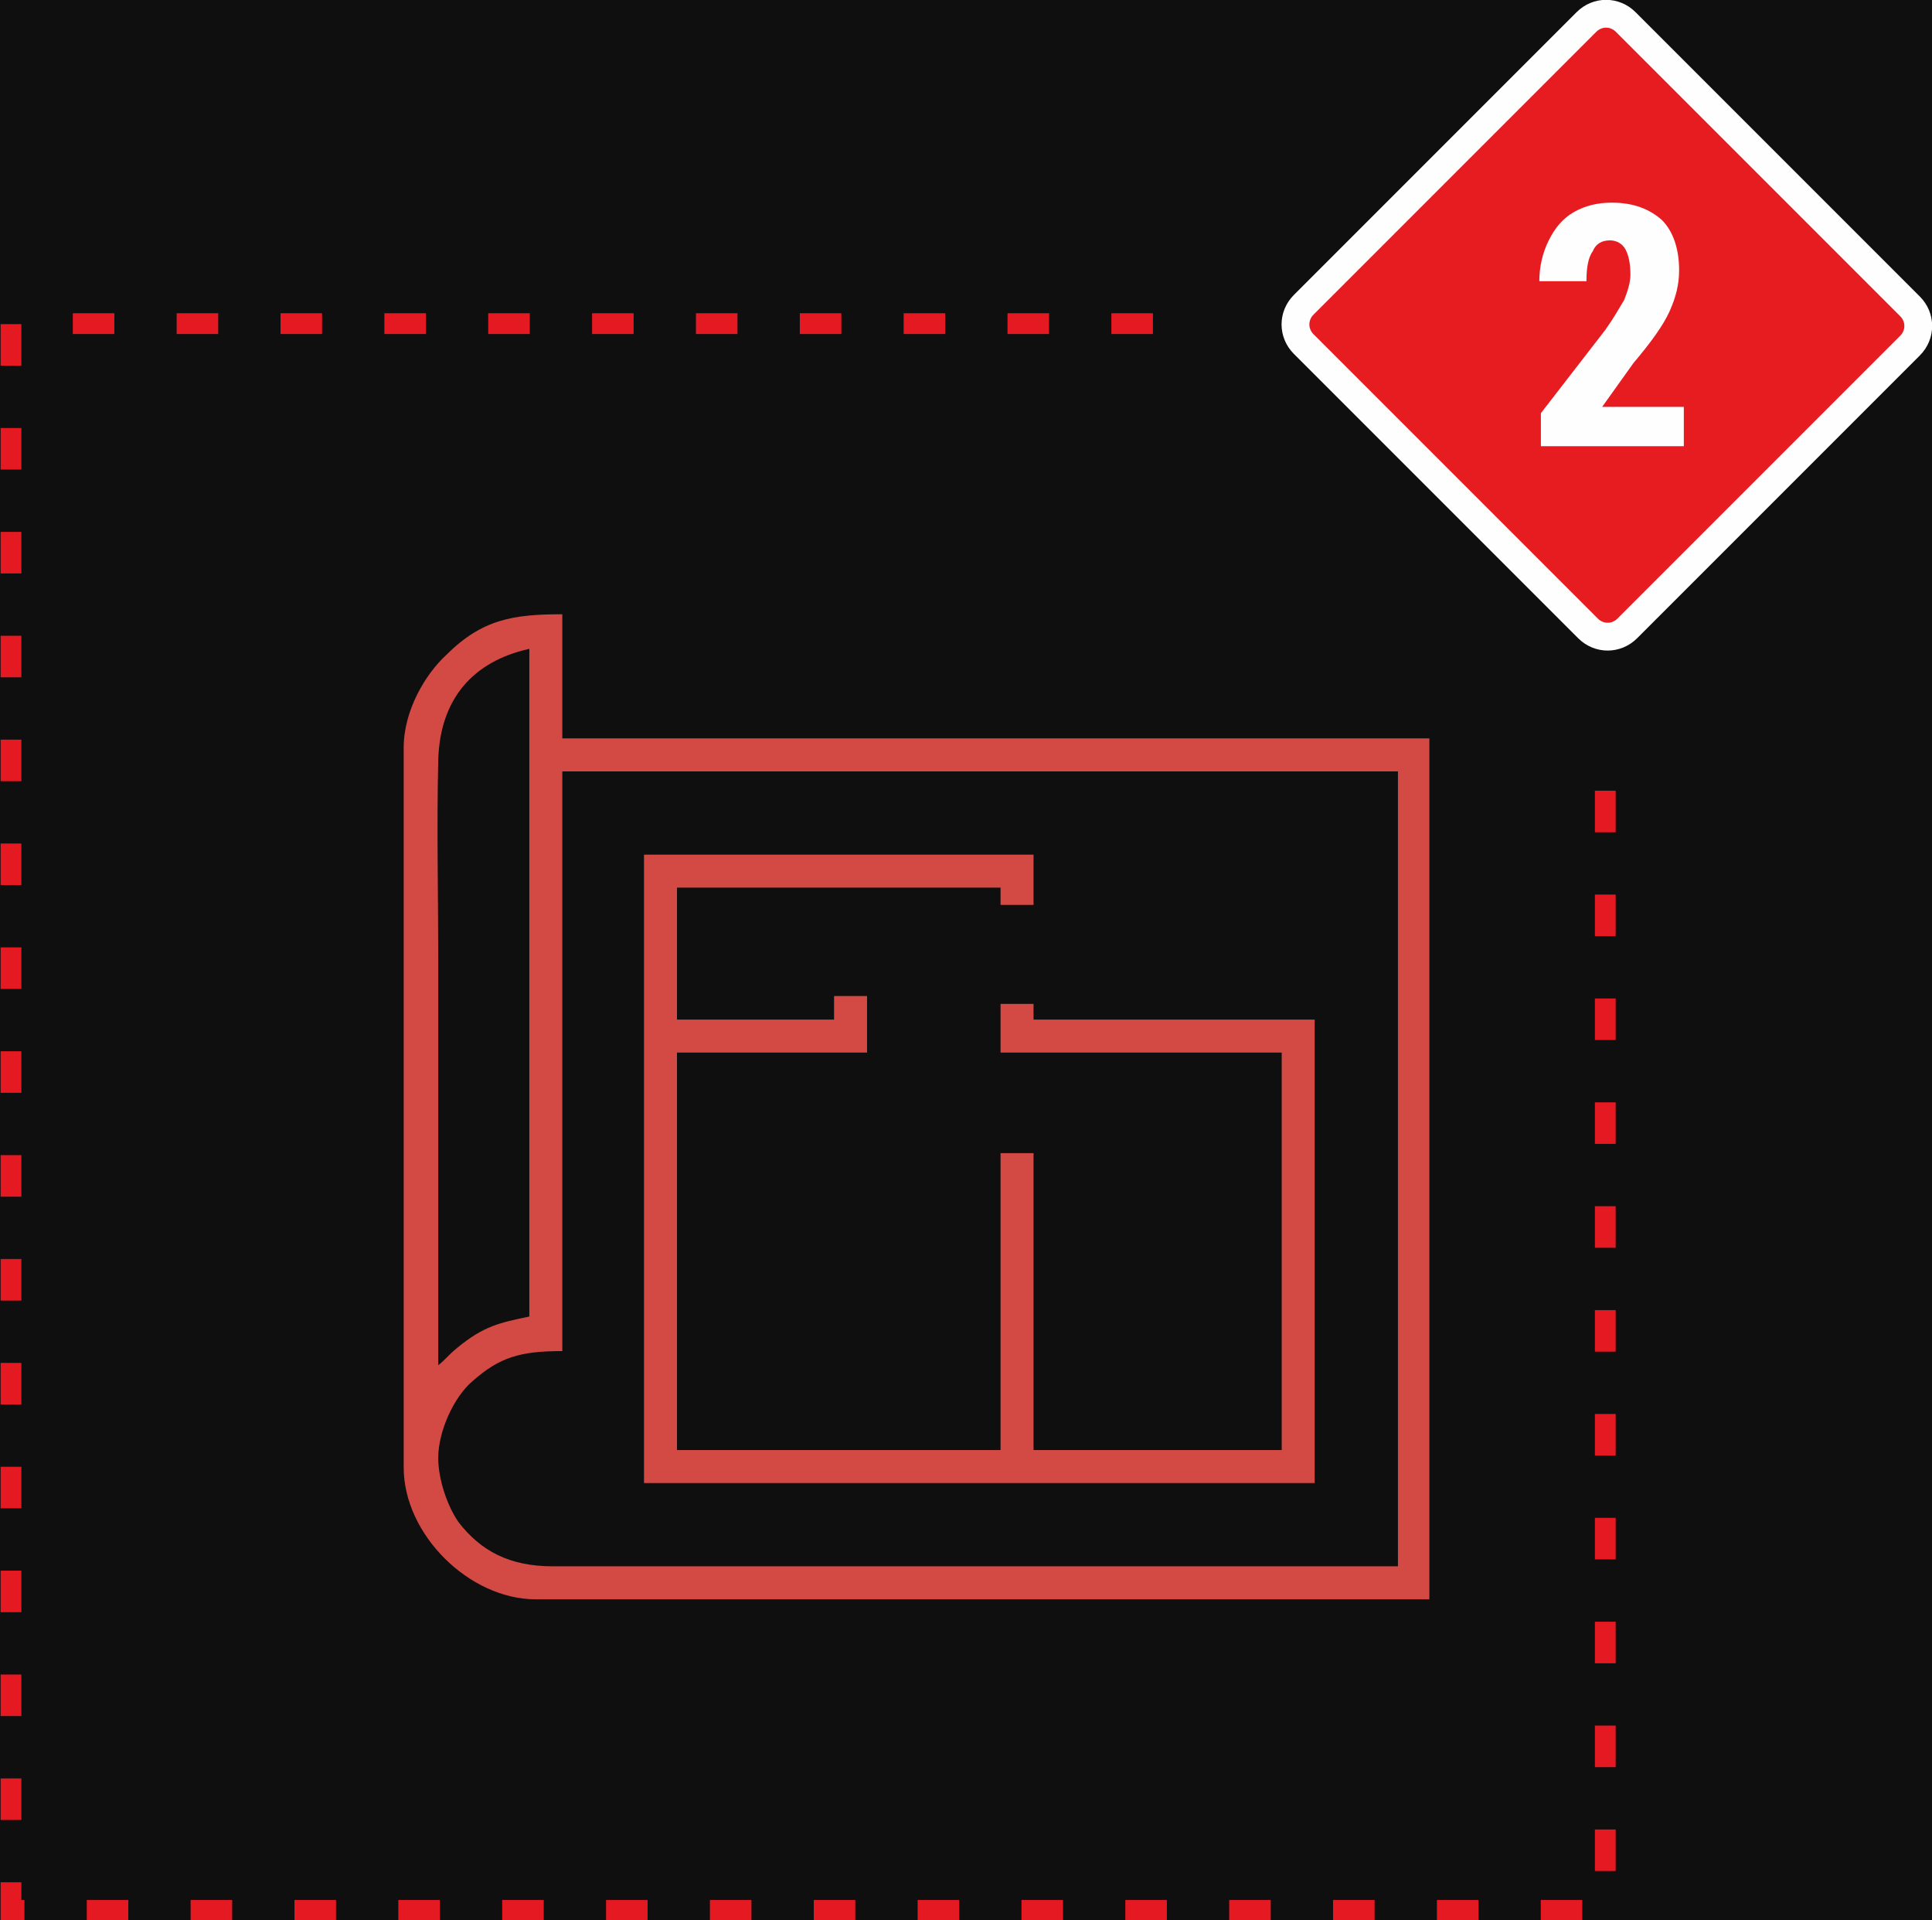
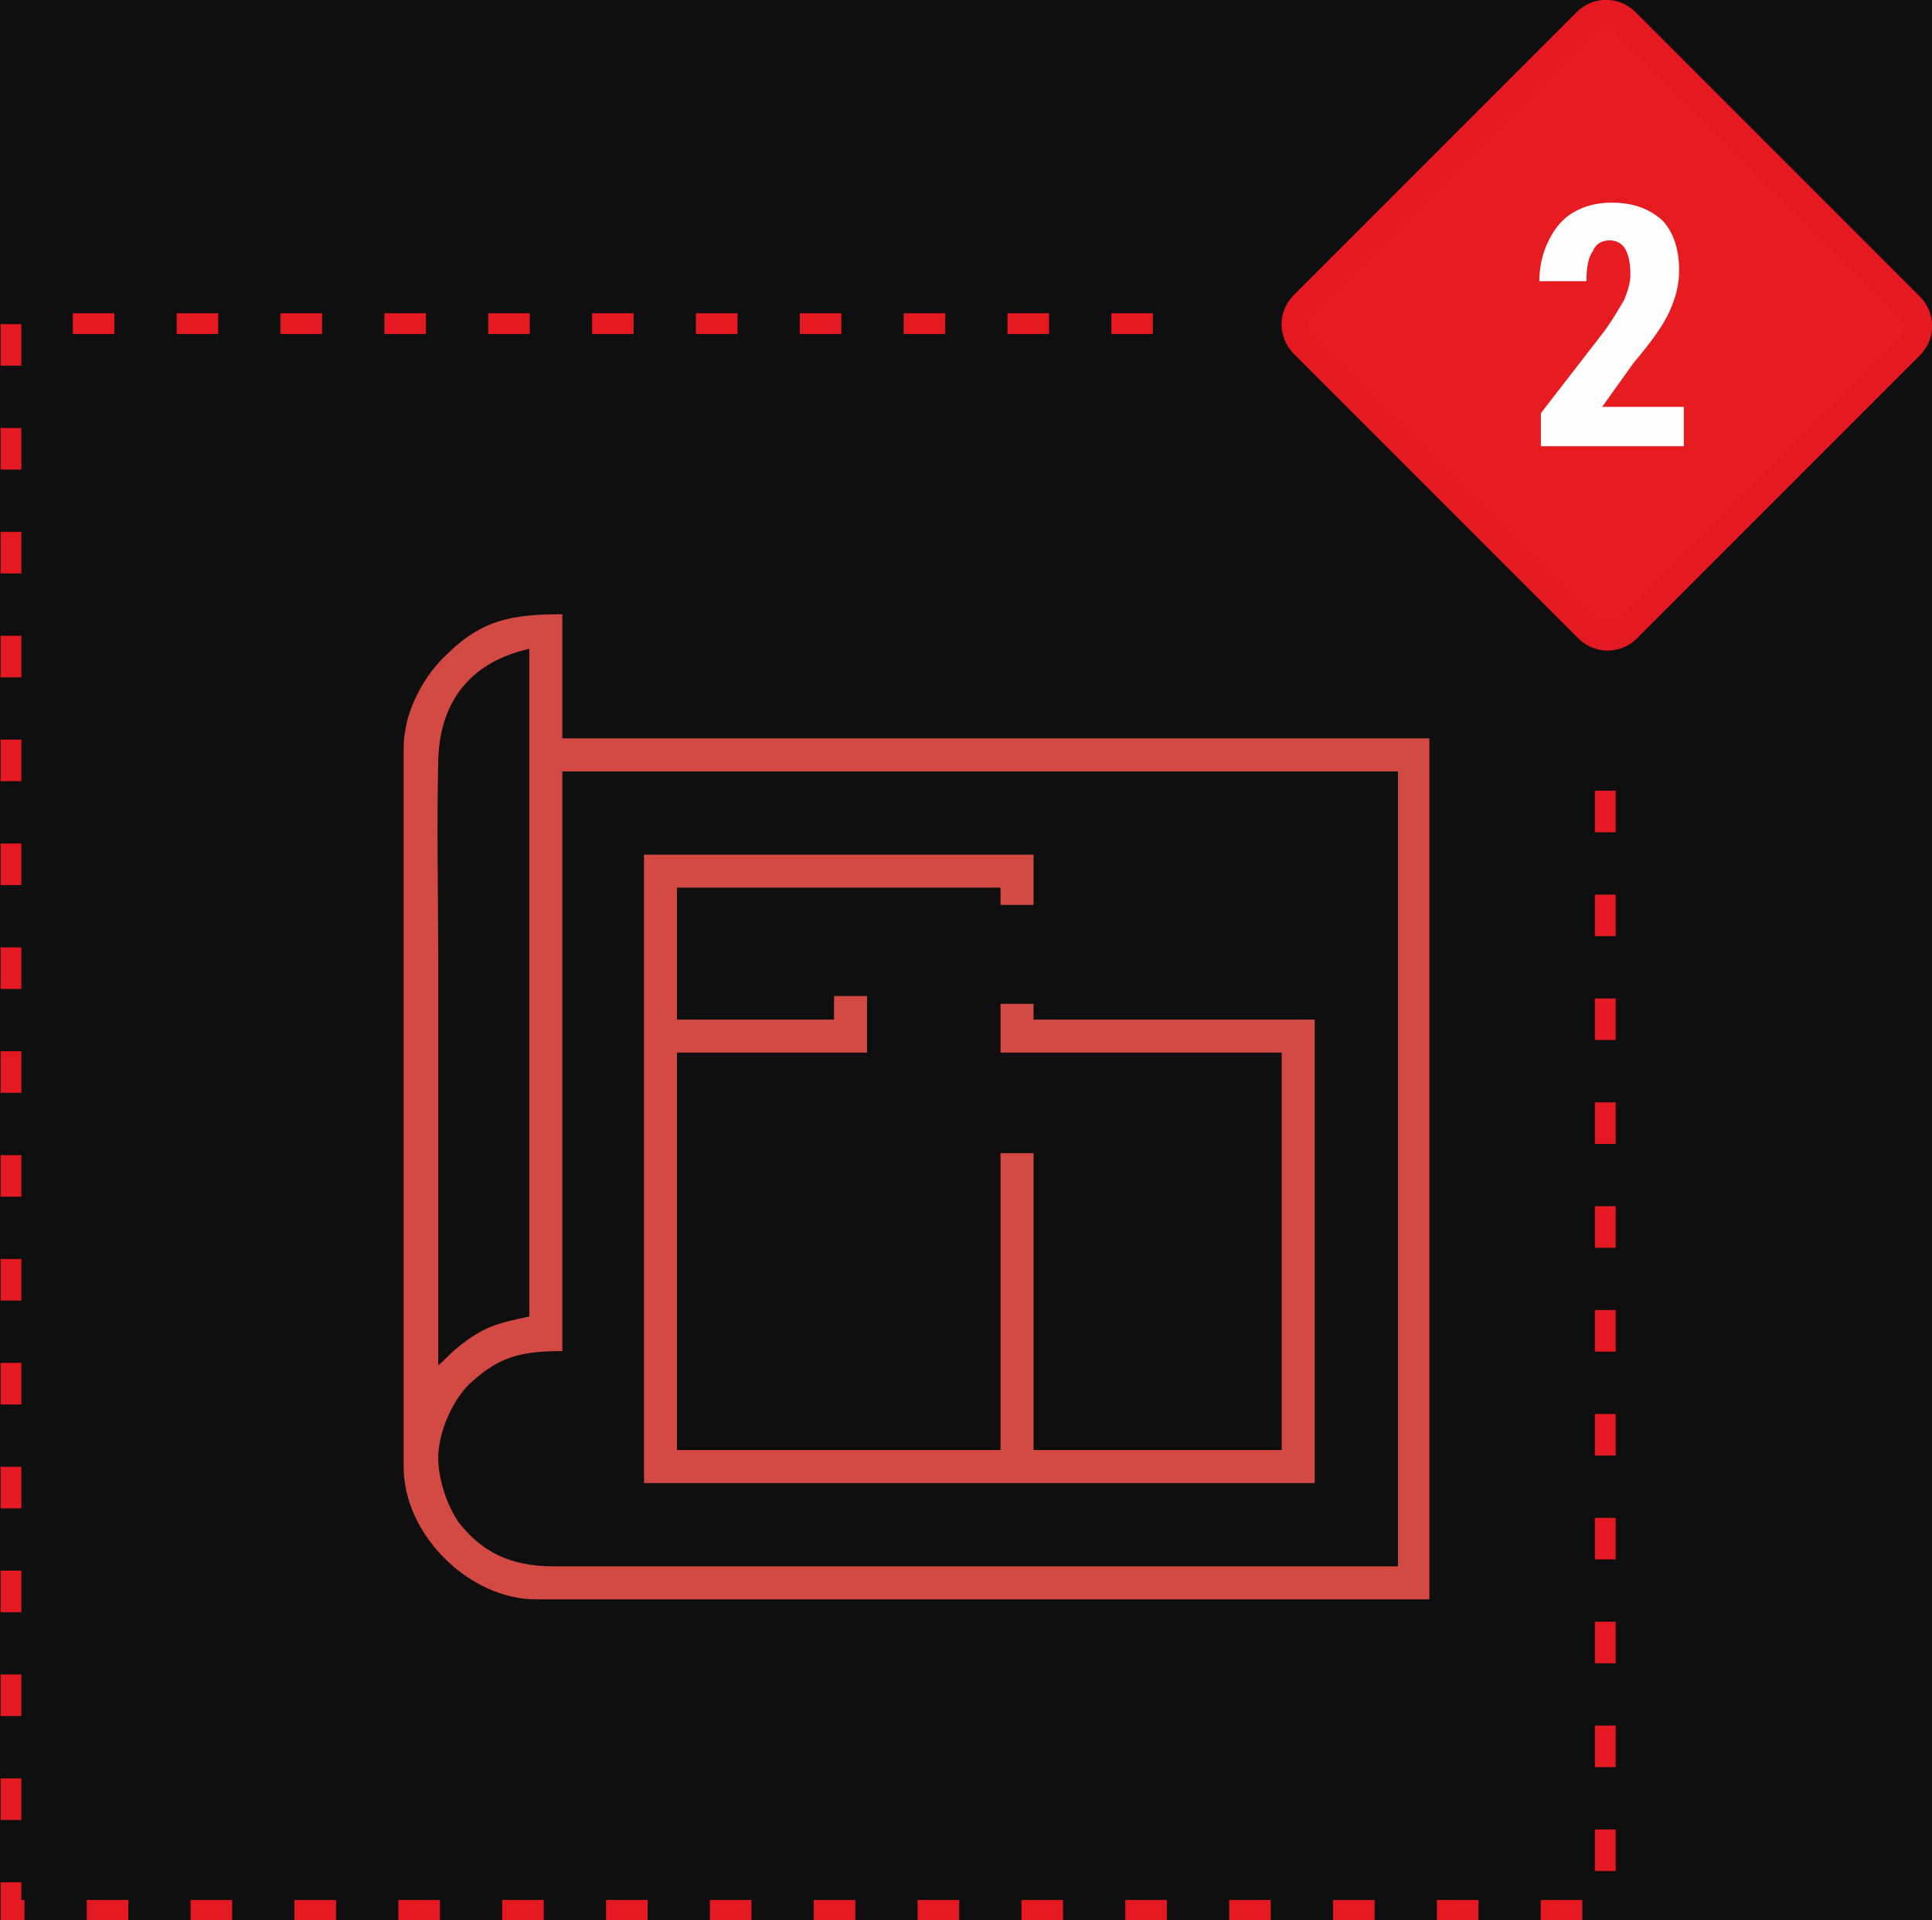
<svg xmlns="http://www.w3.org/2000/svg" version="1.1" id="Слой_1" x="0px" y="0px" viewBox="0 0 123 122.2" style="enable-background:new 0 0 123 122.2;" xml:space="preserve">
  <style type="text/css">
	.st0{fill-rule:evenodd;clip-rule:evenodd;fill:#100F10;stroke:#201600;stroke-width:0.567;stroke-miterlimit:22.926;}
	.st1{fill:#E9ECEB;}
	.st2{fill:#E2E2E2;}
	.st3{fill:none;stroke:#E2E2E2;stroke-width:1.417;stroke-miterlimit:22.926;}
	.st4{fill-rule:evenodd;clip-rule:evenodd;fill:#FFFFFF;}
	.st5{fill:#FFFFFF;}
	.st6{fill:none;stroke:#FFFEFF;stroke-width:2.835;stroke-miterlimit:22.926;}
	.st7{fill:none;stroke:#ECECEC;stroke-width:1.701;stroke-miterlimit:22.926;stroke-dasharray:3.401,5.102;}
	.st8{fill-rule:evenodd;clip-rule:evenodd;fill:#E61C21;stroke:#FFFEFF;stroke-width:1.984;stroke-miterlimit:22.926;}
	.st9{fill:#FFFEFF;}
	.st10{fill-rule:evenodd;clip-rule:evenodd;fill:#E2E2E2;}
	.st11{fill-rule:evenodd;clip-rule:evenodd;fill:none;stroke:#FFFEFF;stroke-width:1.984;stroke-miterlimit:22.926;}
	.st12{fill:#F3444E;}
	.st13{fill-rule:evenodd;clip-rule:evenodd;fill:#F3444E;}
	.st14{fill:none;stroke:#F3444E;stroke-width:1.417;stroke-miterlimit:22.926;}
	.st15{fill-rule:evenodd;clip-rule:evenodd;fill:#F3444E;stroke:#F3444E;stroke-width:1.417;stroke-miterlimit:22.926;}
	.st16{fill-rule:evenodd;clip-rule:evenodd;fill:#F3444E;stroke:#F3444E;stroke-width:0.567;stroke-miterlimit:22.926;}
	.st17{fill:#DC7D43;}
	.st18{fill:none;stroke:#201600;stroke-width:0.567;stroke-miterlimit:22.926;}
	.st19{fill:none;stroke:#201600;stroke-width:0.216;stroke-miterlimit:22.926;}
	.st20{fill:none;stroke:#FFFFFF;stroke-width:1.417;stroke-miterlimit:22.926;}
	.st21{fill:none;stroke:#E2E2E2;stroke-width:1.417;stroke-miterlimit:22.926;}
	.st22{fill-rule:evenodd;clip-rule:evenodd;fill:#E2E2E2;stroke:#E2E2E2;stroke-width:1.417;stroke-miterlimit:22.926;}
	.st23{fill:none;stroke:#E2E2E2;stroke-width:1.417;stroke-miterlimit:22.926;}
	.st24{fill:none;stroke:#E2E2E2;stroke-width:1.418;stroke-miterlimit:22.926;}
	.st25{fill:none;stroke:#E2E2E2;stroke-width:1.417;stroke-linecap:round;stroke-linejoin:round;stroke-miterlimit:10;}
	.st26{fill:none;stroke:#E2E2E2;stroke-width:1.342;stroke-linecap:round;stroke-linejoin:round;stroke-miterlimit:10;}
	.st27{fill:none;stroke:#D24A43;stroke-width:1.417;stroke-linejoin:round;stroke-miterlimit:10;}
	.st28{fill:none;stroke:#D24A43;stroke-width:1.417;stroke-linejoin:round;stroke-miterlimit:22.926;}
	.st29{fill:none;stroke:#D24A43;stroke-width:1.417;stroke-linecap:round;stroke-linejoin:round;stroke-miterlimit:10;}
	.st30{fill:none;stroke:#D24A43;stroke-width:1.417;stroke-miterlimit:22.926;}
	.st31{fill-rule:evenodd;clip-rule:evenodd;fill:#E61C21;}
	.st32{fill:none;stroke:#FFFFFF;stroke-width:1.549;stroke-linecap:round;stroke-linejoin:round;stroke-miterlimit:10;}
	.st33{fill:none;stroke:#FFFFFF;stroke-width:1.402;stroke-linecap:round;stroke-linejoin:round;stroke-miterlimit:10;}
	.st34{fill:none;stroke:#FFFFFF;stroke-width:1.752;stroke-linecap:round;stroke-linejoin:round;stroke-miterlimit:10;}
	.st35{fill:none;stroke:#FFFFFF;stroke-width:1.701;stroke-miterlimit:22.926;}
	.st36{fill:none;stroke:#FFFFFF;stroke-width:1.546;stroke-linecap:round;stroke-linejoin:round;stroke-miterlimit:10;}
	.st37{fill:none;stroke:#FFFFFF;stroke-width:1.417;stroke-linecap:round;stroke-linejoin:round;stroke-miterlimit:10;}
	.st38{fill:none;stroke:#FFFFFF;stroke-width:1.516;stroke-linecap:round;stroke-linejoin:round;stroke-miterlimit:10;}
	.st39{fill:none;stroke:#B6B8BD;stroke-width:1.417;stroke-miterlimit:22.926;}
	.st40{fill:none;stroke:#B6B8BD;stroke-width:1.417;stroke-linecap:round;stroke-linejoin:round;stroke-miterlimit:10;}
	.st41{fill:none;stroke:#B6B8BD;stroke-width:1.518;stroke-linecap:round;stroke-linejoin:round;stroke-miterlimit:10;}
	.st42{fill-rule:evenodd;clip-rule:evenodd;fill:#FFFEFF;}
	.st43{fill:#E62A13;}
	.st44{fill:none;stroke:#E62A13;stroke-width:1.486;stroke-linecap:round;stroke-linejoin:round;stroke-miterlimit:10;}
	.st45{fill:none;stroke:#E62A13;stroke-width:1.412;stroke-linecap:round;stroke-linejoin:round;stroke-miterlimit:10;}
	.st46{fill:none;stroke:#E62A13;stroke-width:1.417;stroke-miterlimit:22.926;}
	.st47{fill-rule:evenodd;clip-rule:evenodd;fill:#E62A13;}
	.st48{fill:none;stroke:#E61C21;stroke-width:1.417;stroke-linecap:round;stroke-linejoin:round;stroke-miterlimit:10;}
	.st49{fill:none;stroke:#E61C21;stroke-width:1.417;stroke-miterlimit:22.926;}
	.st50{fill:none;stroke:#FFFFFF;stroke-width:1.417;stroke-miterlimit:22.926;}
	.st51{fill:none;stroke:#F1444C;stroke-width:1.417;stroke-miterlimit:22.926;}
	.st52{fill-rule:evenodd;clip-rule:evenodd;fill:#FF0000;}
	.st53{fill-rule:evenodd;clip-rule:evenodd;fill:#5C768B;}
	.st54{fill:#D24A43;}
	.st55{fill:none;stroke:#D24A43;stroke-width:2.835;stroke-miterlimit:22.926;}
	.st56{fill-rule:evenodd;clip-rule:evenodd;fill:#D24A43;}
- 	.st57{fill-rule:evenodd;clip-rule:evenodd;fill:#E61C21;stroke:#FFFEFF;stroke-width:1.77;stroke-miterlimit:22.926;}
+ 	.st57{fill-rule:evenodd;clip-rule:evenodd;fill:#E61C21;stroke:#E51921;stroke-width:1.77;stroke-miterlimit:22.926;}
	.st58{fill:none;stroke:#E51921;stroke-width:1.322;stroke-miterlimit:22.926;stroke-dasharray:2.645,3.967;}
	.st59{fill:none;stroke:#D24A43;stroke-width:2.126;stroke-miterlimit:22.926;}
</style>
  <polygon class="st0" points="-1163.2,1599.1 -1163.2,-620.8 977.5,-620.8 977.5,1599.1 -1163.2,1599.1 " />
  <g>
    <g>
      <path class="st57" d="M83,19.4l18-18c0.7-0.7,1.8-0.7,2.5,0l18.1,18.1c0.7,0.7,0.7,1.8,0,2.5l-18,18c-0.7,0.7-1.8,0.7-2.5,0    L83,21.9C82.3,21.2,82.3,20.1,83,19.4L83,19.4z" />
      <path class="st9" d="M107.1,28.4h-9v-2.1l4.1-5.3c0.5-0.7,0.9-1.4,1.2-1.9c0.2-0.5,0.4-1.1,0.4-1.6c0-0.7-0.1-1.2-0.3-1.6    c-0.2-0.4-0.6-0.6-1-0.6c-0.5,0-0.9,0.2-1.1,0.7c-0.3,0.4-0.4,1.1-0.4,1.9h-3c0-0.9,0.2-1.8,0.6-2.6c0.4-0.8,0.9-1.4,1.6-1.8    c0.7-0.4,1.5-0.6,2.4-0.6c1.4,0,2.4,0.4,3.2,1.1c0.7,0.7,1.1,1.8,1.1,3.2c0,0.9-0.2,1.7-0.6,2.6c-0.4,0.9-1.2,2-2.3,3.3l-2,2.8    h5.2V28.4L107.1,28.4z" />
    </g>
    <polyline class="st58" points="73.4,20.6 0.7,20.6 0.7,121.6 102.2,121.6 102.2,47.4  " />
    <path class="st56" d="M27.9,92.8c0-1.7,1-3.9,2.2-4.9c1.7-1.5,3-1.9,5.7-1.9V49.1h53.2v50.6H35.2c-2.8,0-4.6-1-6-2.8   C28.5,95.9,27.9,94.2,27.9,92.8L27.9,92.8z M27.9,86.9c0-8.6,0-17.1,0-25.7c0-4.2-0.1-8.6,0-12.8c0.1-3.9,2.2-6.3,5.8-7.1v42.5   c-1.9,0.4-2.9,0.6-4.6,2C28.6,86.2,28.3,86.6,27.9,86.9L27.9,86.9z M25.7,47.6v45.8c0,4.3,4.2,8.4,8.4,8.4H91V47H35.8v-7.9   c-3.1,0-5.1,0.3-7.4,2.6C27.1,42.9,25.7,45.2,25.7,47.6L25.7,47.6z" />
    <polygon class="st56" points="41,94.4 83.7,94.4 83.7,64.9 65.8,64.9 65.8,63.9 63.7,63.9 63.7,67 81.6,67 81.6,92.3 65.8,92.3    65.8,73.4 63.7,73.4 63.7,92.3 43.1,92.3 43.1,67 55.2,67 55.2,63.4 53.1,63.4 53.1,64.9 43.1,64.9 43.1,56.5 63.7,56.5 63.7,57.6    65.8,57.6 65.8,54.4 41,54.4 41,94.4  " />
  </g>
</svg>
